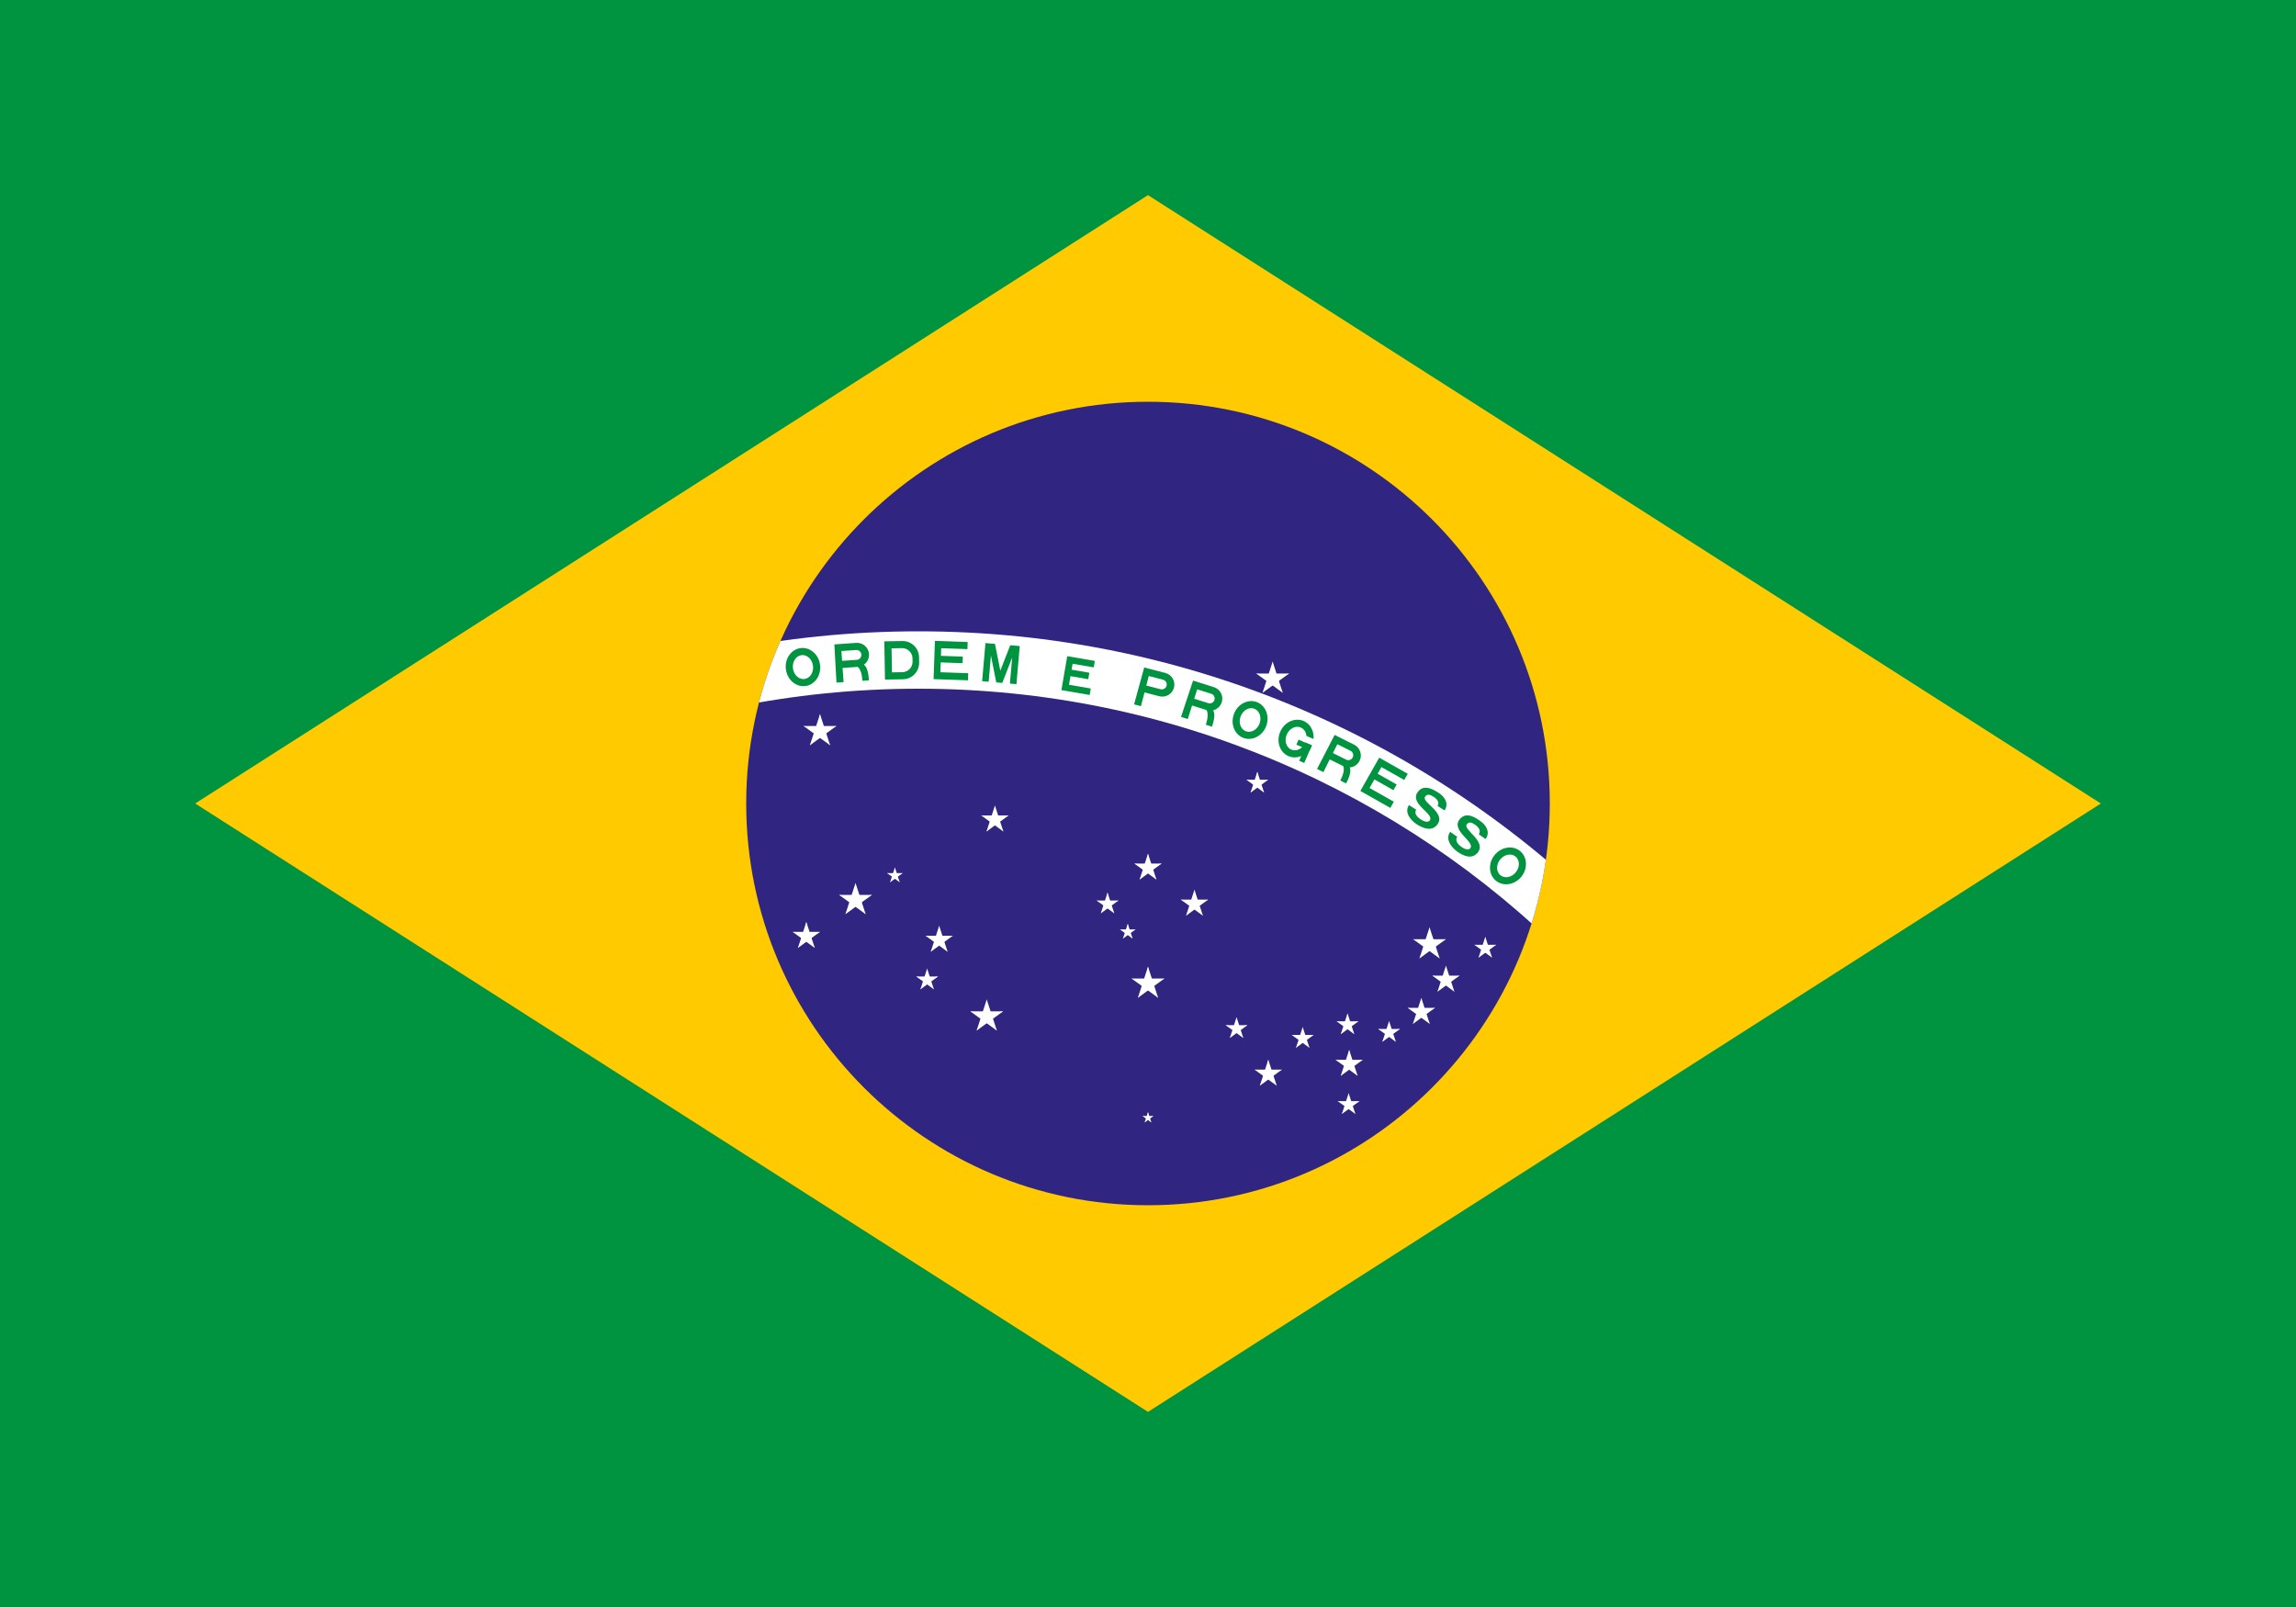
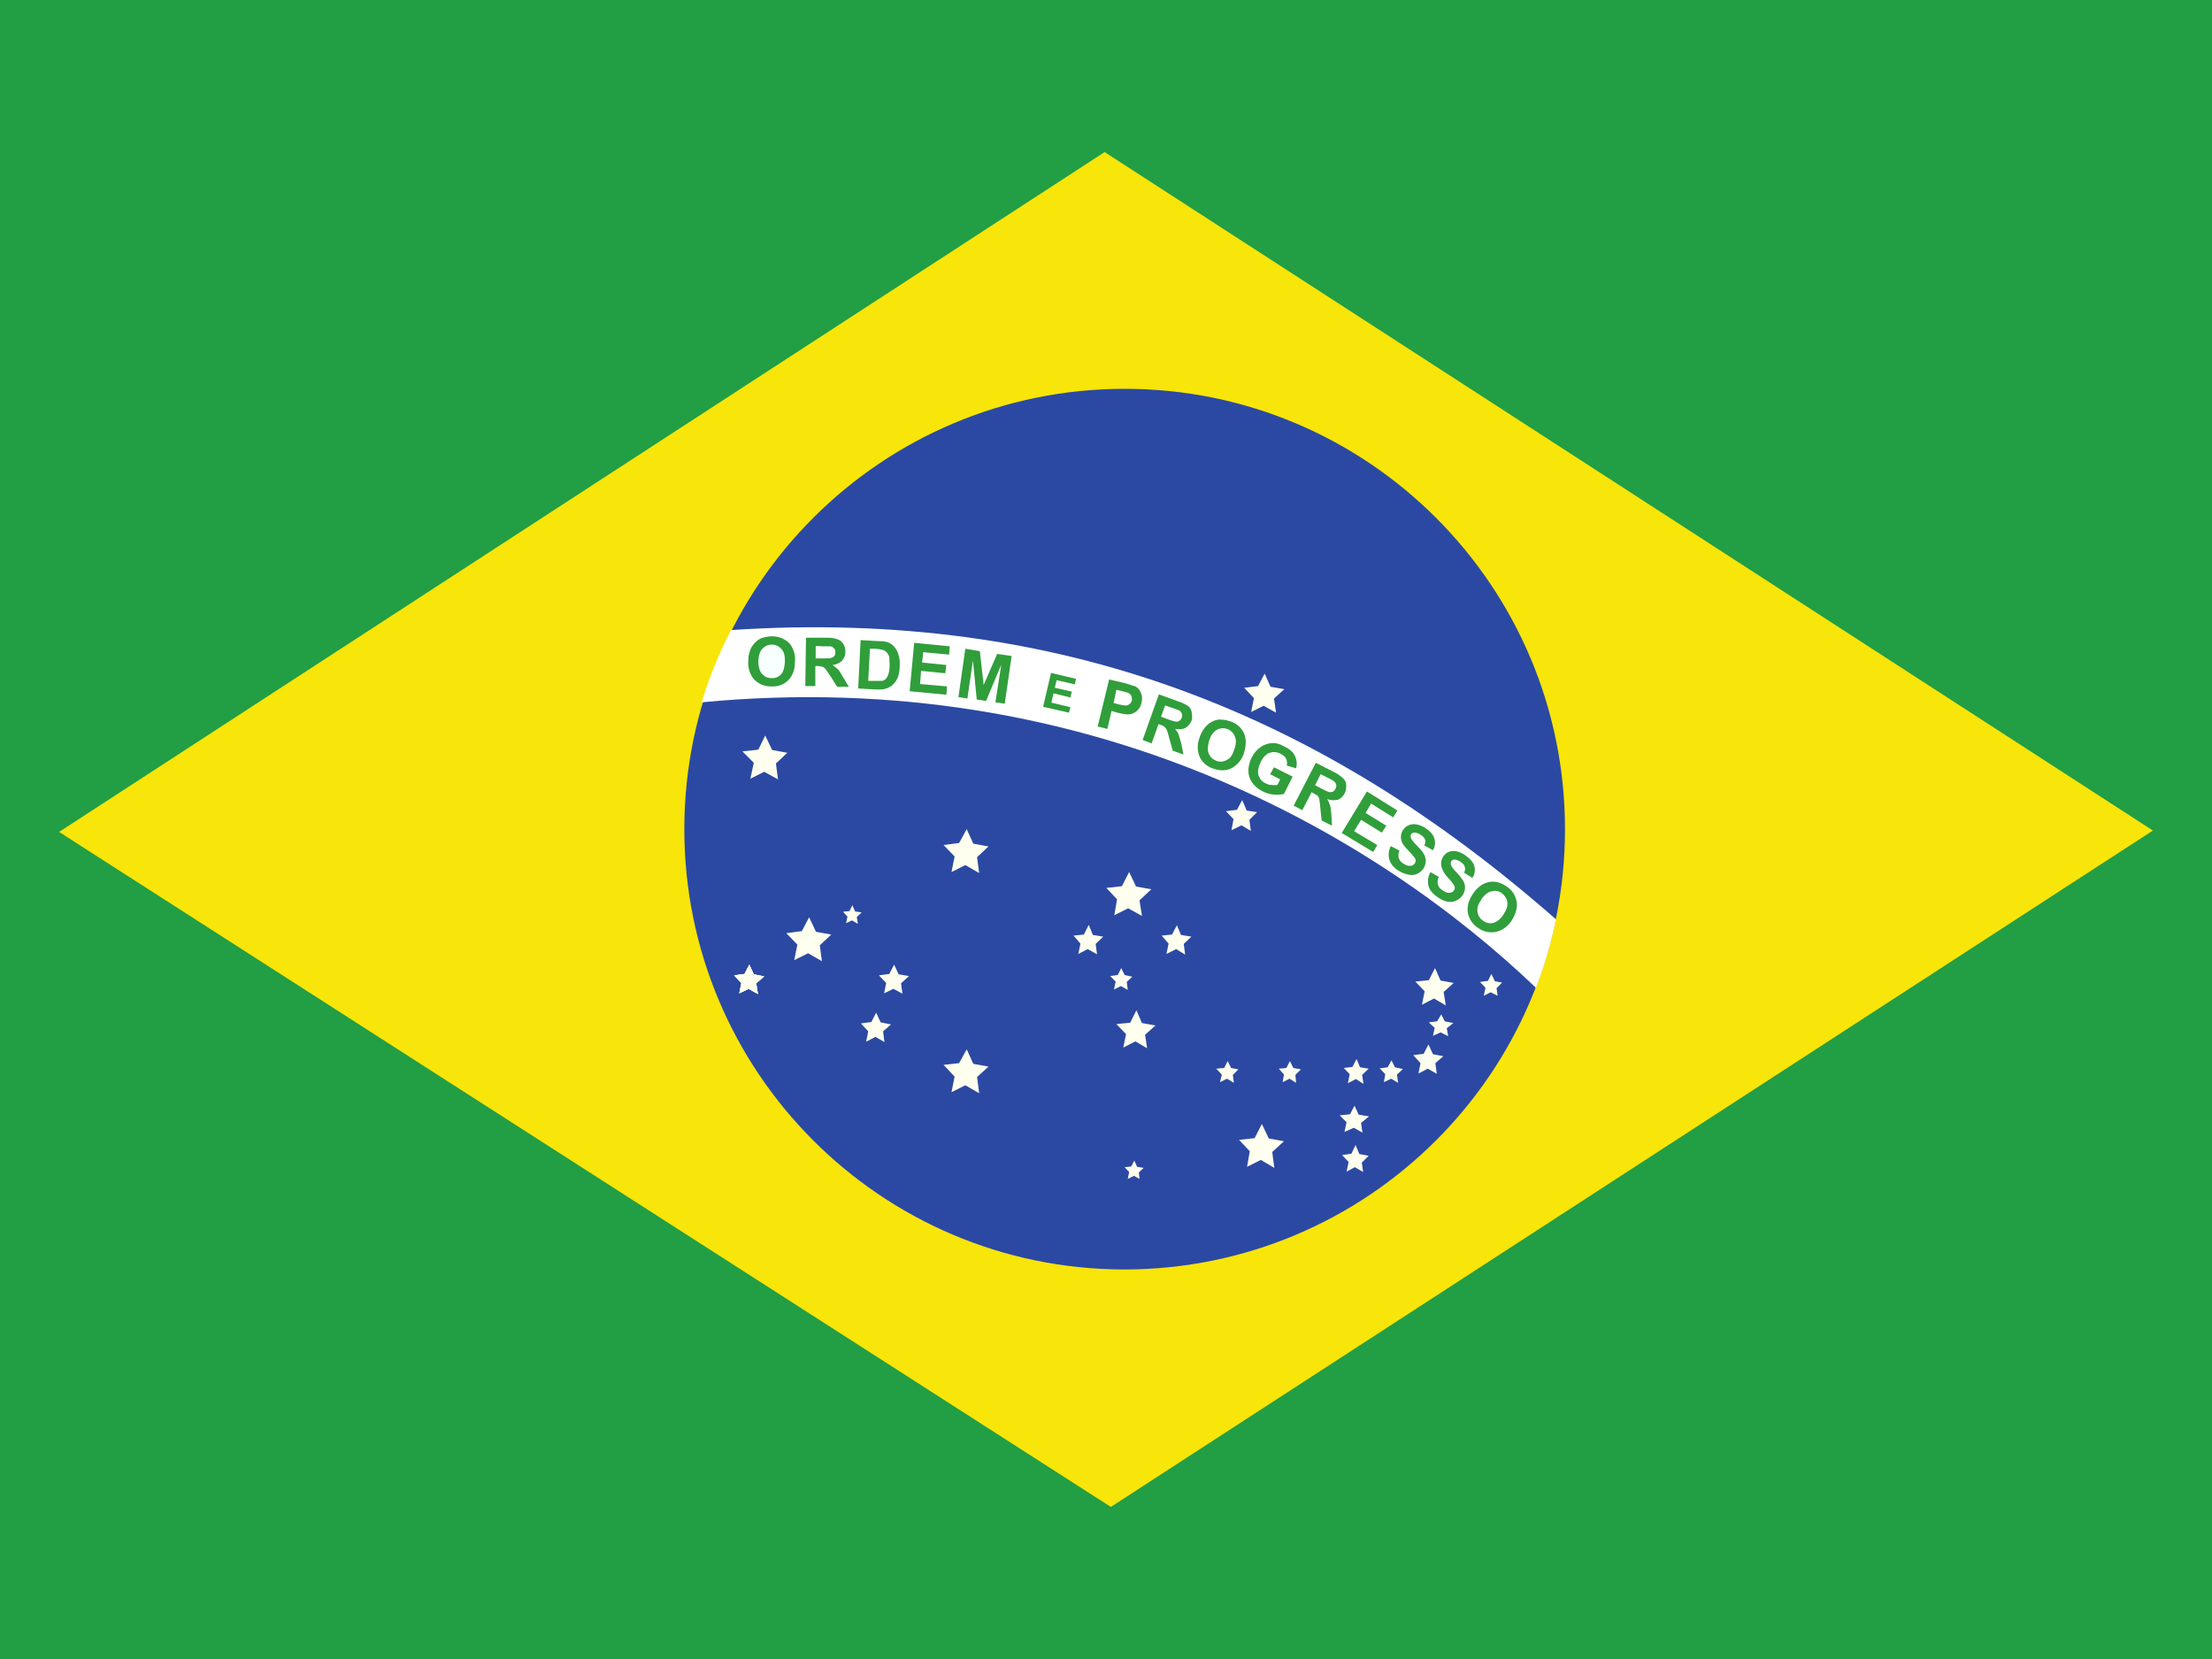
- <svg xmlns="http://www.w3.org/2000/svg" xmlns:xlink="http://www.w3.org/1999/xlink" width="1000" height="700" viewBox="-2100 -1470 4200 2940">
-   <defs>
-     <path id="j" fill-rule="evenodd" d="M-31.5 0h33a30 30 0 0 0 30-30v-10a30 30 0 0 0-30-30h-33zm13-13h19a19 19 0 0 0 19-19v-6a19 19 0 0 0-19-19h-19z" />
-     <path id="k" d="M0 0h63v-13H12v-18h40v-12H12v-14h48v-13H0z" transform="translate(-31.5)" />
-     <path id="m" d="M-26.25 0h52.5v-12h-40.5v-16h33v-12h-33v-11H25v-12h-51.25z" />
-     <path id="l" d="M-31.5 0h12v-48l14 48h11l14-48V0h12v-70H14L0-22l-14-48h-17.5z" />
-     <path id="b" fill-rule="evenodd" d="M0 0a31.5 35 0 0 0 0-70A31.5 35 0 0 0 0 0m0-13a18.5 22 0 0 0 0-44 18.5 22 0 0 0 0 44" />
-     <path id="c" fill-rule="evenodd" d="M-31.5 0h13v-26h28a22 22 0 0 0 0-44h-40zm13-39h27a9 9 0 0 0 0-18h-27z" />
-     <path id="o" d="M-15.75-22C-15.75-15-9-11.5 1-11.5s14.74-3.25 14.75-7.75c0-14.25-46.75-5.25-46.5-30.25C-30.5-71-6-70 3-70s26 4 25.75 21.25H13.5c0-7.5-7-10.25-15-10.25-7.75 0-13.25 1.25-13.25 8.5-.25 11.75 46.25 4 46.25 28.75C31.5-3.5 13.5 0 0 0c-11.5 0-31.55-4.5-31.5-22z" />
-     <use xlink:href="#f" id="p" transform="scale(31.5)" />
-     <use xlink:href="#f" id="q" transform="scale(26.25)" />
-     <use xlink:href="#f" id="u" transform="scale(21)" />
-     <use xlink:href="#f" id="r" transform="scale(15)" />
-     <use xlink:href="#f" id="v" transform="scale(10.5)" />
-     <g id="n">
-       <clipPath id="a">
-         <path d="M-31.5 0v-70h63V0zM0-47v12h31.5v-12z" />
-       </clipPath>
-       <use xlink:href="#b" clip-path="url(#a)" />
-       <path d="M5-35h26.5v10H5z" />
-       <path d="M21.5-35h10V0h-10z" />
+ <svg xmlns="http://www.w3.org/2000/svg" id="flag-icons-br" viewBox="0 0 640 480">
+   <g stroke-width="1pt">
+     <path fill="#229e45" fill-rule="evenodd" d="M0 0h640v480H0z" />
+     <path fill="#f8e509" fill-rule="evenodd" d="m321.4 436 301.5-195.7L319.6 44 17.1 240.7z" />
+     <path fill="#2b49a3" fill-rule="evenodd" d="M452.8 240c0 70.3-57.1 127.3-127.6 127.3A127.4 127.4 0 1 1 452.8 240" />
+     <path fill="#ffffef" fill-rule="evenodd" d="m283.3 316.3-4-2.3-4 2 .9-4.5-3.2-3.4 4.5-.5 2.2-4 1.9 4.2 4.4.8-3.3 3m86 26.3-3.9-2.3-4 2 .8-4.5-3.1-3.3 4.5-.5 2.1-4.1 2 4.2 4.4.8-3.4 3.1m-36.2-30-3.4-2-3.5 1.8.8-3.9-2.8-2.9 4-.4 1.8-3.6 1.6 3.7 3.9.7-3 2.7m87-8.5-3.4-2-3.5 1.8.8-3.9-2.7-2.8 3.9-.4 1.8-3.5 1.6 3.6 3.8.7-2.9 2.6m-87.3-22-4-2.2-4 2 .8-4.6-3.1-3.3 4.5-.5 2.1-4.1 2 4.2 4.4.8-3.4 3.2m-104.6-35-4-2.2-4 2 1-4.6-3.3-3.3 4.6-.5 2-4.1 2 4.2 4.4.8-3.3 3.1m13.3 57.2-4-2.3-4 2 .9-4.5-3.2-3.3 4.5-.6 2.1-4 2 4.2 4.4.8-3.3 3.1m132-67.3-3.6-2-3.6 1.8.8-4-2.8-3 4-.5 1.9-3.6 1.7 3.8 4 .7-3 2.7m-6.7 38.3-2.7-1.6-2.9 1.4.6-3.2-2.2-2.3 3.2-.4 1.5-2.8 1.3 3 3 .5-2.2 2.2m-142.2 50.4-2.7-1.5-2.7 1.3.6-3-2.1-2.2 3-.4 1.4-2.7 1.3 2.8 3 .6-2.3 2M419 299.8l-2.2-1.1-2.2 1 .5-2.3-1.7-1.6 2.4-.3 1.2-2 1 2 2.5.5-1.9 1.5" />
+     <path fill="#ffffef" fill-rule="evenodd" d="m219.3 287.6-2.7-1.5-2.7 1.3.6-3-2.1-2.2 3-.4 1.4-2.7 1.3 2.8 3 .6-2.3 2" />
+     <path fill="#ffffef" fill-rule="evenodd" d="m219.3 287.6-2.7-1.5-2.7 1.3.6-3-2.1-2.2 3-.4 1.4-2.7 1.3 2.8 3 .6-2.3 2m42.3 3-2.6-1.4-2.7 1.3.6-3-2.1-2.2 3-.4 1.4-2.7 1.3 2.8 3 .5-2.3 2.1m-4.8 17-2.6-1.5-2.7 1.4.6-3-2.1-2.3 3-.4 1.4-2.7 1.3 2.8 3 .6-2.3 2m87.4-22.2-2.6-1.6-2.8 1.4.6-3-2-2.3 3-.3 1.4-2.7 1.2 2.8 3 .5-2.2 2.1m-25.1 3-2.7-1.5-2.7 1.4.6-3-2-2.3 3-.3 1.4-2.8 1.2 2.9 3 .5-2.2 2.1m-68.8-5.8-1.7-1-1.7.8.4-1.9-1.3-1.4 1.9-.2.8-1.7.8 1.8 1.9.3-1.4 1.3m167.8 45.4-2.6-1.5-2.7 1.4.6-3-2.1-2.3 3-.4 1.4-2.7 1.3 2.8 3 .6-2.3 2m-20.8 6-2.2-1.4-2.3 1.2.5-2.6-1.7-1.8 2.5-.3 1.2-2.3 1 2.4 2.5.4-1.9 1.8m10.4 2.3-2-1.2-2.1 1 .4-2.3-1.6-1.7 2.3-.3 1.1-2 1 2 2.3.5-1.7 1.6m29.1-22.8-2-1-2 1 .5-2.3-1.6-1.7 2.3-.3 1-2 1 2.1 2.1.4-1.6 1.6m-38.8 41.8-2.5-1.4-2.7 1.2.6-2.8-2-2 3-.3 1.3-2.5 1.2 2.6 3 .5-2.3 1.9m.6 14.2-2.4-1.4-2.4 1.3.6-2.8-1.9-2 2.7-.4 1.2-2.5 1.1 2.6 2.7.5-2 2m-19-23.1-1.9-1.2-2 1 .4-2.2-1.5-1.7 2.2-.2 1-2 1 2 2.2.4-1.6 1.6m-17.8 2.3-2-1.2-2 1 .5-2.2-1.6-1.7 2.3-.2 1-2 1 2 2.1.4-1.6 1.6m-30.4-24.6-2-1.1-2 1 .5-2.3-1.6-1.6 2.2-.3 1-2 1 2 2.2.5-1.6 1.5m3.7 57-1.6-.9-1.8.9.4-2-1.3-1.4 1.9-.2.9-1.7.8 1.8 1.9.3-1.4 1.3m-46.2-86.6-4-2.3-4 2 .9-4.5-3.2-3.3 4.5-.6 2.2-4 1.9 4.2 4.4.8-3.3 3.1" />
+     <path fill="#fff" fill-rule="evenodd" d="M444.4 285.8a124.6 124.6 0 0 0 5.8-19.8c-67.8-59.5-143.3-90-238.7-83.7a124.5 124.5 0 0 0-8.5 20.9c113-10.8 196 39.2 241.4 82.6" />
+     <path fill="#309e3a" d="m414 252.4 2.3 1.3a3.4 3.4 0 0 0-.3 2.2 3 3 0 0 0 1.4 1.7c.7.5 1.4.8 2 .7.6 0 1-.3 1.3-.7a1.3 1.3 0 0 0 .2-.9 2.3 2.3 0 0 0-.5-1c-.2-.3-.7-1-1.5-1.8a7.7 7.7 0 0 1-1.8-3 3.7 3.7 0 0 1 2-4.4 3.8 3.8 0 0 1 2.3-.2 7 7 0 0 1 2.6 1.2c1.4 1 2.3 2 2.6 3.2a4.1 4.1 0 0 1-.6 3.3l-2.4-1.5c.3-.6.4-1.2.2-1.7-.1-.5-.5-1-1.2-1.4a3.2 3.2 0 0 0-1.8-.7 1 1 0 0 0-.9.5c-.2.3-.2.6-.1 1s.6 1.2 1.6 2.2c1 1 1.6 1.9 2 2.5a3.9 3.9 0 0 1-.3 4.2 4.1 4.1 0 0 1-1.9 1.5 4 4 0 0 1-2.4.3c-.9-.2-1.8-.6-2.8-1.3-1.5-1-2.4-2.1-2.7-3.3a5.4 5.4 0 0 1 .6-4zm-11.6-7.6 2.5 1.3a3.4 3.4 0 0 0-.2 2.2 3 3 0 0 0 1.4 1.6c.8.5 1.4.7 2 .6.6 0 1-.3 1.3-.8a1.3 1.3 0 0 0 .2-.8c0-.3-.2-.7-.5-1a34.6 34.6 0 0 0-1.6-1.8c-1.1-1.1-1.8-2-2-2.8a3.7 3.7 0 0 1 .4-3.1 3.6 3.6 0 0 1 1.6-1.4 3.8 3.8 0 0 1 2.2-.3 7 7 0 0 1 2.6 1c1.5 1 2.4 2 2.7 3.1a4.1 4.1 0 0 1-.4 3.4l-2.5-1.4c.3-.7.4-1.2.2-1.7s-.6-1-1.3-1.4a3.2 3.2 0 0 0-1.9-.6 1 1 0 0 0-.8.5c-.2.3-.2.6-.1 1s.7 1.2 1.7 2.2c1 1 1.7 1.8 2 2.4a3.9 3.9 0 0 1 0 4.2 4.2 4.2 0 0 1-1.8 1.6 4 4 0 0 1-2.4.3 8 8 0 0 1-2.9-1.1 6 6 0 0 1-2.8-3.2 5.4 5.4 0 0 1 .4-4m-14.2-3.8 7.3-12 8.8 5.5-1.2 2-6.4-4-1.6 2.7 6 3.7-1.3 2-6-3.7-2 3.3 6.7 4-1.2 2zm-20.7-17 1.1-2 5.4 2.7-2.5 5c-.8.2-1.8.3-3 .2a9.4 9.4 0 0 1-3.3-1 7.7 7.7 0 0 1-3-2.6 6 6 0 0 1-1-3.5 8.6 8.6 0 0 1 1-3.7 8 8 0 0 1 2.6-3 6.2 6.2 0 0 1 3.6-1.1c1 0 2 .3 3.2 1 1.6.7 2.6 1.7 3.1 2.8a5 5 0 0 1 .3 3.5l-2.7-.8a3 3 0 0 0-.2-2c-.3-.6-.8-1-1.6-1.4a3.8 3.8 0 0 0-3.1-.3c-1 .3-1.9 1.2-2.6 2.6-.7 1.4-1 2.7-.7 3.8a3.7 3.7 0 0 0 2 2.4c.5.3 1.1.5 1.7.5a6 6 0 0 0 1.8 0l.8-1.6zm-90.2-22.3 2-14 4.2.7 1.1 9.8 3.9-9 4.2.6-2 13.8-2.7-.4 1.7-10.9-4.4 10.5-2.7-.4-1.1-11.3-1.6 11zm-14.1-1.7 1.3-14 10.3 1-.2 2.4-7.5-.7-.3 3 7 .7-.3 2.4-7-.7-.3 3.8 7.8.7-.2 2.4z" />
+     <g stroke-opacity=".5">
+       <path fill="#309e3a" d="M216.5 191.3c0-1.5.3-2.6.7-3.6a6.7 6.7 0 0 1 1.4-1.9 5.4 5.4 0 0 1 1.8-1.2c1-.3 2-.5 3-.5 2.1 0 3.7.8 5 2a7.4 7.4 0 0 1 1.6 5.5c0 2.2-.7 4-2 5.3a6.5 6.5 0 0 1-5 1.7 6.6 6.6 0 0 1-4.8-2 7.3 7.3 0 0 1-1.7-5.3" />
+       <path fill="#f7ffff" d="M219.4 191.3c0 1.5.3 2.7 1 3.6.7.8 1.6 1.3 2.8 1.3a3.5 3.5 0 0 0 2.8-1.1c.7-.8 1-2 1.1-3.7 0-1.6-.2-2.8-1-3.6a3.5 3.5 0 0 0-2.7-1.3 3.6 3.6 0 0 0-2.8 1.2c-.8.8-1.1 2-1.2 3.6" />
    </g>
-     <g id="i">
-       <use xlink:href="#c" />
-       <path d="M28 0c0-10 0-32-15-32H-6c22 0 22 22 22 32" />
+     <g stroke-opacity=".5">
+       <path fill="#309e3a" d="m233 198.5.2-14h6c1.5 0 2.5.2 3.2.5.7.2 1.2.7 1.6 1.3s.6 1.4.6 2.3a3.8 3.8 0 0 1-1 2.6 4.5 4.5 0 0 1-2.7 1.2l1.5 1.2c.4.4.9 1.2 1.5 2.3l1.7 2.8h-3.4l-2-3.2-1.4-2a2.1 2.1 0 0 0-.9-.6 5 5 0 0 0-1.4-.2h-.6v5.8z" />
+       <path fill="#fff" d="M236 190.5h2c1.4 0 2.3 0 2.6-.2.3 0 .6-.3.8-.5s.3-.7.3-1c0-.6-.1-1-.4-1.2-.2-.3-.6-.5-1-.6h-2l-2.3-.1z" />
    </g>
-     <g id="f" fill="#fff">
-       <g id="e">
-         <path id="d" d="M0-1v1h.5" transform="rotate(18 0 -1)" />
-         <use xlink:href="#d" transform="scale(-1 1)" />
-       </g>
-       <use xlink:href="#e" transform="rotate(72)" />
-       <use xlink:href="#e" transform="rotate(-72)" />
-       <use xlink:href="#e" transform="rotate(144)" />
-       <use xlink:href="#e" transform="rotate(216)" />
+     <g stroke-opacity=".5">
+       <path fill="#309e3a" d="m249 185.2 5.2.3c1.1 0 2 .1 2.6.3a4.7 4.7 0 0 1 2 1.4 6 6 0 0 1 1.2 2.4c.3.9.4 2 .3 3.3a9.3 9.3 0 0 1-.5 3c-.4 1-1 1.8-1.7 2.4a5 5 0 0 1-2 1c-.6.2-1.5.2-2.5.2l-5.3-.3z" />
+       <path fill="#fff" d="m251.7 187.7-.5 9.3h3.8c.5 0 .9-.2 1.2-.5.3-.3.6-.7.8-1.3.2-.6.4-1.5.4-2.6l-.1-2.5a3.2 3.2 0 0 0-.8-1.4 2.7 2.7 0 0 0-1.2-.7 13 13 0 0 0-2.3-.3z" />
    </g>
-   </defs>
-   <clipPath id="h">
-     <circle r="735" />
-   </clipPath>
-   <path fill="#009440" d="M-2100-1470h4200v2940h-4200z" />
-   <path fill="#ffcb00" d="M-1743 0 0 1113 1743 0 0-1113Z" />
-   <circle r="735" fill="#302681" />
-   <path fill="#fff" d="M-2205 1470a1785 1785 0 0 1 3570 0h-105a1680 1680 0 1 0-3360 0z" clip-path="url(#h)" />
-   <g fill="#009440" transform="translate(-420 1470)">
-     <use xlink:href="#b" y="-1697.5" transform="rotate(-7)" />
-     <use xlink:href="#i" y="-1697.5" transform="rotate(-4)" />
-     <use xlink:href="#j" y="-1697.5" transform="rotate(-1)" />
-     <use xlink:href="#k" y="-1697.5" transform="rotate(2)" />
-     <use xlink:href="#l" y="-1697.5" transform="rotate(5)" />
-     <use xlink:href="#m" y="-1697.5" transform="rotate(9.75)" />
-     <use xlink:href="#c" y="-1697.5" transform="rotate(14.5)" />
-     <use xlink:href="#i" y="-1697.5" transform="rotate(17.5)" />
-     <use xlink:href="#b" y="-1697.5" transform="rotate(20.5)" />
-     <use xlink:href="#n" y="-1697.5" transform="rotate(23.5)" />
-     <use xlink:href="#i" y="-1697.5" transform="rotate(26.5)" />
-     <use xlink:href="#k" y="-1697.5" transform="rotate(29.5)" />
-     <use xlink:href="#o" y="-1697.5" transform="rotate(32.5)" />
-     <use xlink:href="#o" y="-1697.5" transform="rotate(35.5)" />
-     <use xlink:href="#b" y="-1697.5" transform="rotate(38.5)" />
+     <g stroke-opacity=".5">
+       <path fill="#309e3a" d="m317.6 210.2 3.3-13.6 4.4 1 3.2 1c.7.4 1.3 1 1.6 1.9.4.8.4 1.7.2 2.8-.2.8-.5 1.5-1 2a3.9 3.9 0 0 1-3 1.4c-.7 0-1.7-.2-3-.5l-1.7-.5-1.2 5.2z" />
+       <path fill="#fff" d="m323 199.6-.8 3.8 1.5.4c1 .2 1.8.4 2.2.3a1.9 1.9 0 0 0 1.6-1.5c0-.5 0-.9-.2-1.3a2 2 0 0 0-1-.9l-1.9-.5-1.3-.3z" />
+     </g>
+     <g stroke-opacity=".5">
+       <path fill="#309e3a" d="m330.6 214.1 4.7-13.2 5.5 2c1.5.5 2.4 1 3 1.4.5.5.9 1 1 1.8s.2 1.5 0 2.3c-.4 1-1 1.7-1.8 2.2-.8.4-1.8.5-3 .3.4.5.8 1 1 1.6l.8 2.7.6 3.1-3.1-1.1-1-3.6a19.5 19.5 0 0 0-.7-2.4 2.1 2.1 0 0 0-.6-.8c-.2-.3-.6-.5-1.3-.7l-.5-.2-2 5.6z" />
+       <path fill="#fff" d="m336 207.4 1.9.7c1.3.5 2.1.7 2.5.7.3 0 .6 0 .9-.3.3-.2.5-.5.6-.9.2-.4.2-.8 0-1.2a1.7 1.7 0 0 0-.8-.9l-2-.7-2-.7-1.2 3.3z" />
+     </g>
+     <g stroke-opacity=".5">
+       <path fill="#309e3a" d="M347 213.6a9 9 0 0 1 1.7-3.2 6.6 6.6 0 0 1 1.8-1.5 6 6 0 0 1 2-.7c1 0 2 0 3.1.4a6.5 6.5 0 0 1 4.2 3.3c.8 1.6.8 3.5.2 5.7a7.4 7.4 0 0 1-3.4 4.5c-1.5.9-3.3 1-5.2.4a6.6 6.6 0 0 1-4.2-3.3 7.3 7.3 0 0 1-.2-5.6" />
+       <path fill="#fff" d="M349.8 214.4c-.4 1.5-.5 2.8 0 3.8s1.2 1.6 2.3 2c1 .3 2 .2 3-.4 1-.5 1.6-1.6 2.1-3.2.5-1.5.5-2.7 0-3.7a3.5 3.5 0 0 0-2.2-2 3.6 3.6 0 0 0-3 .3c-1 .6-1.7 1.6-2.2 3.2" />
+     </g>
+     <g stroke-opacity=".5">
+       <path fill="#309e3a" d="m374.3 233.1 6.4-12.4 5.3 2.7a10 10 0 0 1 2.7 1.9c.5.5.8 1.1.8 1.9s0 1.5-.4 2.2a3.8 3.8 0 0 1-2 2c-1 .2-2 .2-3.1-.2.4.6.6 1.2.8 1.7.2.6.3 1.5.4 2.8l.2 3.2-3-1.5-.4-3.7a20 20 0 0 0-.3-2.5 2 2 0 0 0-.5-1l-1.2-.7-.5-.3-2.7 5.2z" />
+       <path fill="#fff" d="m380.5 227.2 1.9 1c1.2.6 2 1 2.3 1 .3 0 .7 0 1-.2.3-.1.5-.4.7-.8.2-.4.3-.8.2-1.2a2 2 0 0 0-.7-1 23.7 23.7 0 0 0-1.8-1l-2-1z" />
+     </g>
+     <g stroke-opacity=".5">
+       <path fill="#309e3a" d="M426.1 258.7a8.9 8.9 0 0 1 2.5-2.6 6.6 6.6 0 0 1 2.2-.9 5.5 5.5 0 0 1 2.2 0c1 .2 1.9.6 2.8 1.2a6.6 6.6 0 0 1 3 4.4c.3 1.7-.2 3.6-1.4 5.5a7.3 7.3 0 0 1-4.5 3.3 6.5 6.5 0 0 1-5.2-1.1 6.6 6.6 0 0 1-3-4.4c-.3-1.8.2-3.6 1.4-5.4" />
+       <path fill="#fff" d="M428.6 260.3c-1 1.3-1.3 2.5-1.1 3.6a3.6 3.6 0 0 0 1.6 2.5c1 .7 2 .9 3 .6 1-.3 2-1 2.9-2.4.9-1.4 1.3-2.6 1.1-3.6-.1-1-.7-1.9-1.6-2.6s-2-.8-3-.5c-1 .2-2 1-3 2.4z" />
+     </g>
+     <path fill="#309e3a" d="m301.8 204.5 2.3-9.8 7.2 1.7-.3 1.6-5.3-1.2-.5 2.2 4.9 1.1-.4 1.7-4.9-1.2-.6 2.7 5.5 1.3-.4 1.6z" />
  </g>
-   <use xlink:href="#p" x="-600" y="-132" />
-   <use xlink:href="#p" x="-535" y="177" />
-   <use xlink:href="#q" x="-625" y="243" />
-   <use xlink:href="#r" x="-463" y="132" />
-   <use xlink:href="#q" x="-382" y="250" />
-   <use xlink:href="#u" x="-404" y="323" />
-   <use xlink:href="#p" x="228" y="-228" />
-   <use xlink:href="#p" x="515" y="258" />
-   <use xlink:href="#u" x="617" y="265" />
-   <use xlink:href="#q" x="545" y="323" />
-   <use xlink:href="#q" x="368" y="477" />
-   <use xlink:href="#u" x="367" y="551" />
-   <use xlink:href="#u" x="441" y="419" />
-   <use xlink:href="#q" x="500" y="382" />
-   <use xlink:href="#u" x="365" y="405" />
-   <use xlink:href="#q" x="-280" y="30" />
-   <use xlink:href="#u" x="200" y="-37" />
-   <use xlink:href="#p" y="330" />
-   <use xlink:href="#q" x="85" y="184" />
-   <use xlink:href="#q" y="118" />
-   <use xlink:href="#u" x="-74" y="184" />
-   <use xlink:href="#r" x="-37" y="235" />
-   <use xlink:href="#q" x="220" y="495" />
-   <use xlink:href="#u" x="283" y="430" />
-   <use xlink:href="#u" x="162" y="412" />
-   <use xlink:href="#p" x="-295" y="390" />
-   <use xlink:href="#v" y="575" />
</svg>
